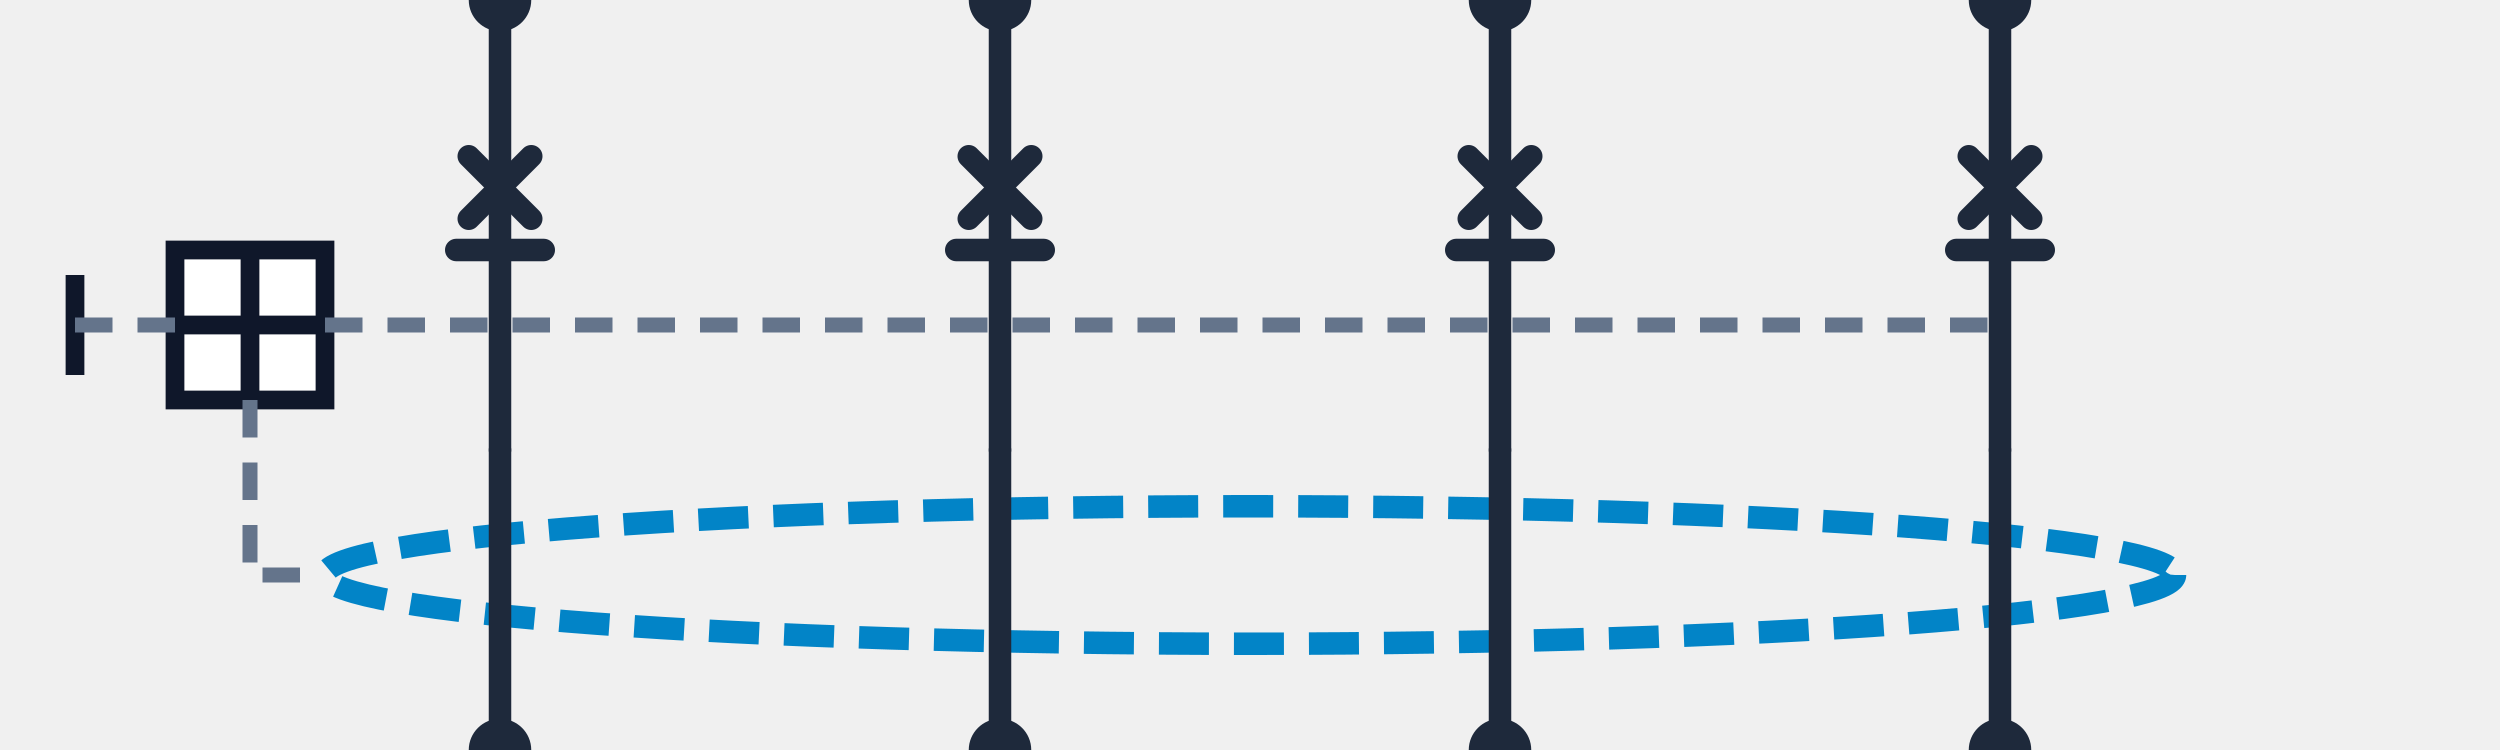
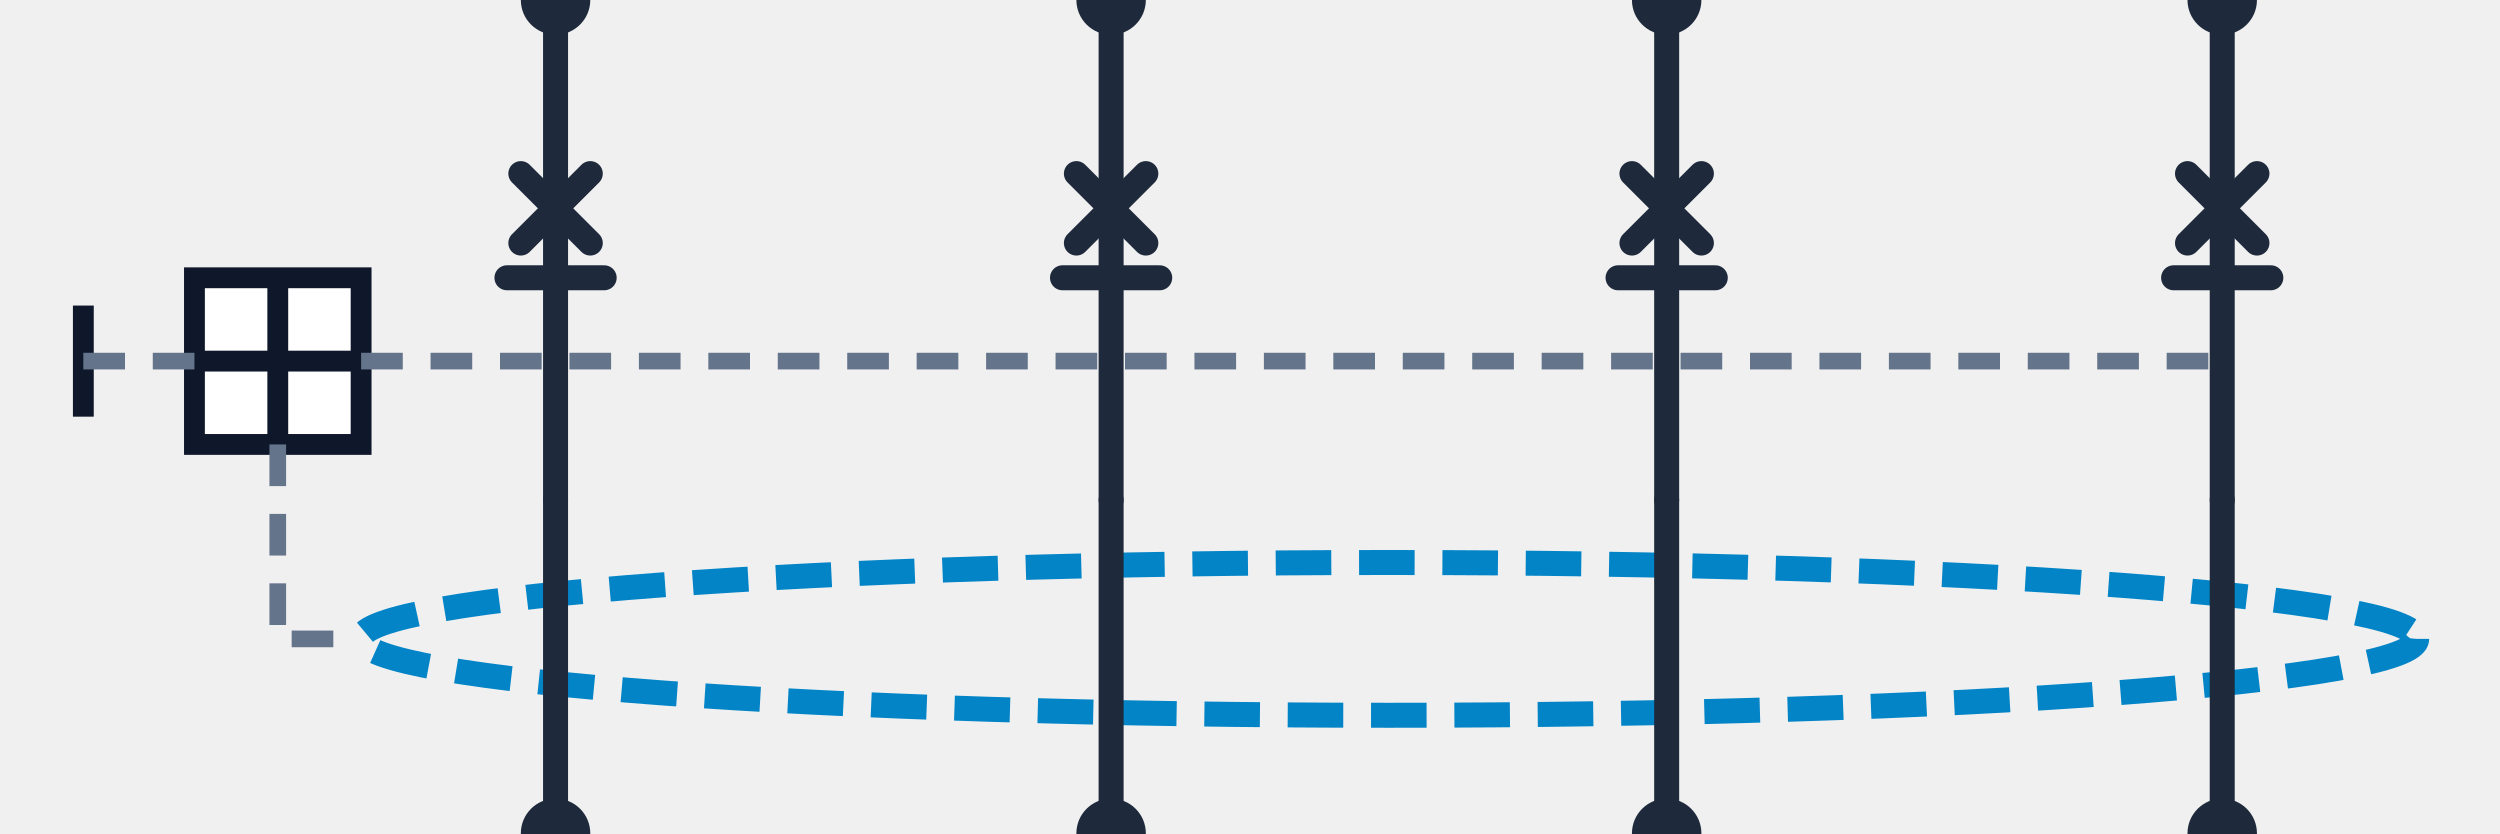
- <svg xmlns="http://www.w3.org/2000/svg" viewBox="0 0 200 60" width="200" height="60">
-   <circle id="terminal_1" cx="40" cy="0" r="2.5" fill="#1e293b" />
-   <circle id="terminal_2" cx="40" cy="60" r="2.5" fill="#1e293b" />
-   <circle id="terminal_3" cx="80" cy="0" r="2.5" fill="#1e293b" />
-   <circle id="terminal_4" cx="80" cy="60" r="2.5" fill="#1e293b" />
-   <circle id="terminal_5" cx="120" cy="0" r="2.5" fill="#1e293b" />
-   <circle id="terminal_6" cx="120" cy="60" r="2.5" fill="#1e293b" />
-   <circle id="terminal_n" cx="160" cy="0" r="2.5" fill="#1e293b" />
-   <circle id="terminal_n2" cx="160" cy="60" r="2.5" fill="#1e293b" />
-   <rect x="14" y="20" width="12" height="12" fill="#ffffff" stroke="#0f172a" stroke-width="1.5" />
-   <line x1="20" y1="20" x2="20" y2="32" stroke="#0f172a" stroke-width="1.5" />
-   <line x1="14" y1="26" x2="26" y2="26" stroke="#0f172a" stroke-width="1.5" />
-   <line x1="6" y1="22" x2="6" y2="30" stroke="#0f172a" stroke-width="1.5" />
-   <line x1="6" y1="26" x2="14" y2="26" stroke="#64748b" stroke-width="1.2" stroke-dasharray="3 2" />
-   <line x1="26" y1="26" x2="160" y2="26" stroke="#64748b" stroke-width="1.2" stroke-dasharray="3 2" />
-   <path d="M20,32 L20,46 L26,46" stroke="#64748b" stroke-width="1.2" stroke-dasharray="3 2" fill="none" />
-   <ellipse cx="100" cy="46" rx="74" ry="5.5" fill="none" stroke="#0284c7" stroke-width="1.8" stroke-dasharray="4 2" />
+ <svg xmlns="http://www.w3.org/2000/svg" viewBox="-40 0 180 60" width="180" height="60">
+   <circle id="terminal_1" cx="0" cy="0" r="2.5" fill="#1e293b" />
+   <circle id="terminal_2" cx="0" cy="60" r="2.5" fill="#1e293b" />
+   <circle id="terminal_3" cx="40" cy="0" r="2.5" fill="#1e293b" />
+   <circle id="terminal_4" cx="40" cy="60" r="2.5" fill="#1e293b" />
+   <circle id="terminal_5" cx="80" cy="0" r="2.5" fill="#1e293b" />
+   <circle id="terminal_6" cx="80" cy="60" r="2.5" fill="#1e293b" />
+   <circle id="terminal_n" cx="120" cy="0" r="2.5" fill="#1e293b" />
+   <circle id="terminal_n2" cx="120" cy="60" r="2.5" fill="#1e293b" />
+   <rect x="-26" y="20" width="12" height="12" fill="#ffffff" stroke="#0f172a" stroke-width="1.5" />
+   <line x1="-20" y1="20" x2="-20" y2="32" stroke="#0f172a" stroke-width="1.5" />
+   <line x1="-26" y1="26" x2="-14" y2="26" stroke="#0f172a" stroke-width="1.5" />
+   <line x1="-34" y1="22" x2="-34" y2="30" stroke="#0f172a" stroke-width="1.5" />
+   <line x1="-34" y1="26" x2="-26" y2="26" stroke="#64748b" stroke-width="1.2" stroke-dasharray="3 2" />
+   <line x1="-14" y1="26" x2="120" y2="26" stroke="#64748b" stroke-width="1.2" stroke-dasharray="3 2" />
+   <path d="M-20,32 L-20,46 L-14,46" stroke="#64748b" stroke-width="1.2" stroke-dasharray="3 2" fill="none" />
+   <ellipse cx="60" cy="46" rx="74" ry="5.5" fill="none" stroke="#0284c7" stroke-width="1.8" stroke-dasharray="4 2" />
  <g stroke="#1e293b" stroke-width="1.8" stroke-linecap="round" stroke-linejoin="round" fill="none">
+     <line x1="0" y1="0" x2="0" y2="20" />
+     <line x1="-2.5" y1="12.5" x2="2.5" y2="17.5" />
+     <line x1="2.5" y1="12.5" x2="-2.5" y2="17.5" />
+     <line x1="-3.5" y1="20" x2="3.5" y2="20" />
+     <line x1="0" y1="36" x2="0" y2="20" />
+     <line x1="0" y1="36" x2="0" y2="60" />
    <line x1="40" y1="0" x2="40" y2="20" />
+     <line x1="37.5" y1="12.5" x2="42.5" y2="17.5" />
+     <line x1="42.5" y1="12.5" x2="37.5" y2="17.5" />
    <line x1="36.5" y1="20" x2="43.5" y2="20" />
    <line x1="40" y1="36" x2="40" y2="20" />
    <line x1="40" y1="36" x2="40" y2="60" />
-     <line x1="37.5" y1="12.5" x2="42.5" y2="17.5" />
-     <line x1="42.5" y1="12.5" x2="37.5" y2="17.5" />
    <line x1="80" y1="0" x2="80" y2="20" />
+     <line x1="77.5" y1="12.5" x2="82.5" y2="17.5" />
+     <line x1="82.5" y1="12.5" x2="77.5" y2="17.5" />
    <line x1="76.5" y1="20" x2="83.5" y2="20" />
    <line x1="80" y1="36" x2="80" y2="20" />
    <line x1="80" y1="36" x2="80" y2="60" />
-     <line x1="77.5" y1="12.5" x2="82.5" y2="17.5" />
-     <line x1="82.5" y1="12.5" x2="77.5" y2="17.5" />
    <line x1="120" y1="0" x2="120" y2="20" />
+     <line x1="117.5" y1="12.5" x2="122.5" y2="17.5" />
+     <line x1="122.5" y1="12.5" x2="117.5" y2="17.5" />
    <line x1="116.5" y1="20" x2="123.5" y2="20" />
    <line x1="120" y1="36" x2="120" y2="20" />
    <line x1="120" y1="36" x2="120" y2="60" />
-     <line x1="117.5" y1="12.5" x2="122.5" y2="17.5" />
-     <line x1="122.5" y1="12.5" x2="117.5" y2="17.5" />
-     <line x1="160" y1="0" x2="160" y2="20" />
-     <line x1="156.5" y1="20" x2="163.5" y2="20" />
-     <line x1="160" y1="36" x2="160" y2="20" />
-     <line x1="160" y1="36" x2="160" y2="60" />
-     <line x1="157.5" y1="12.5" x2="162.5" y2="17.5" />
-     <line x1="162.5" y1="12.5" x2="157.5" y2="17.5" />
  </g>
</svg>
